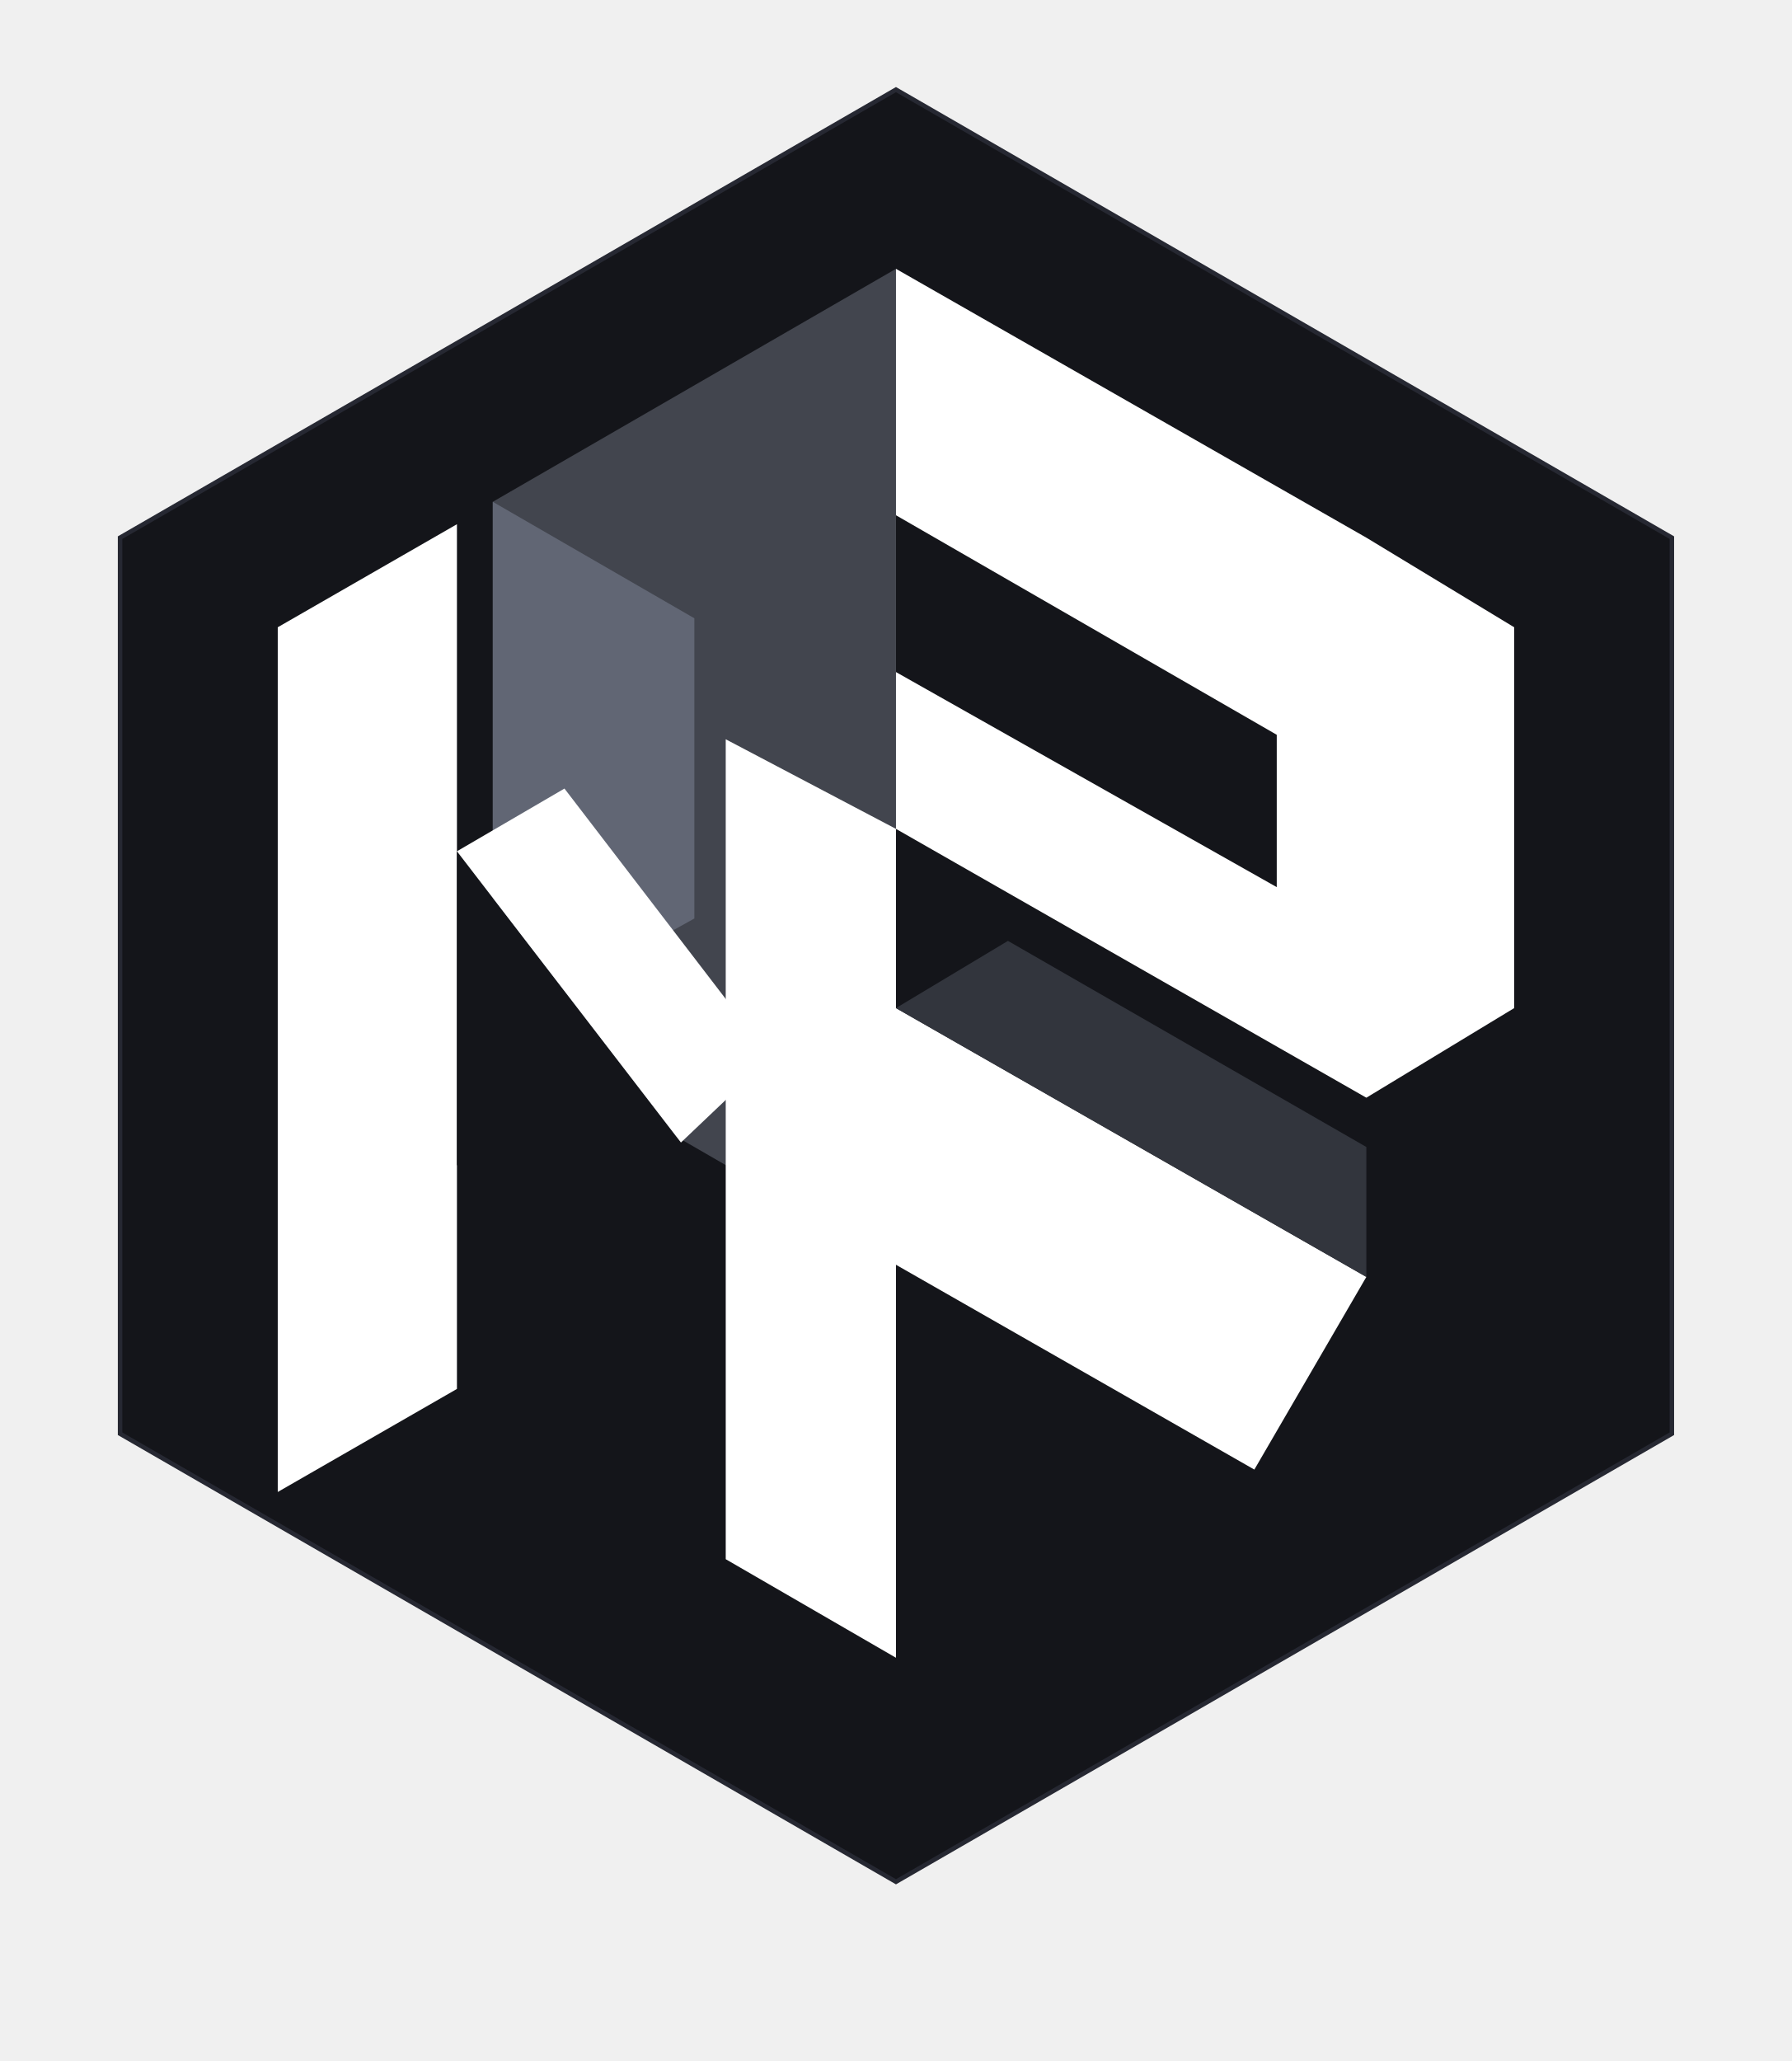
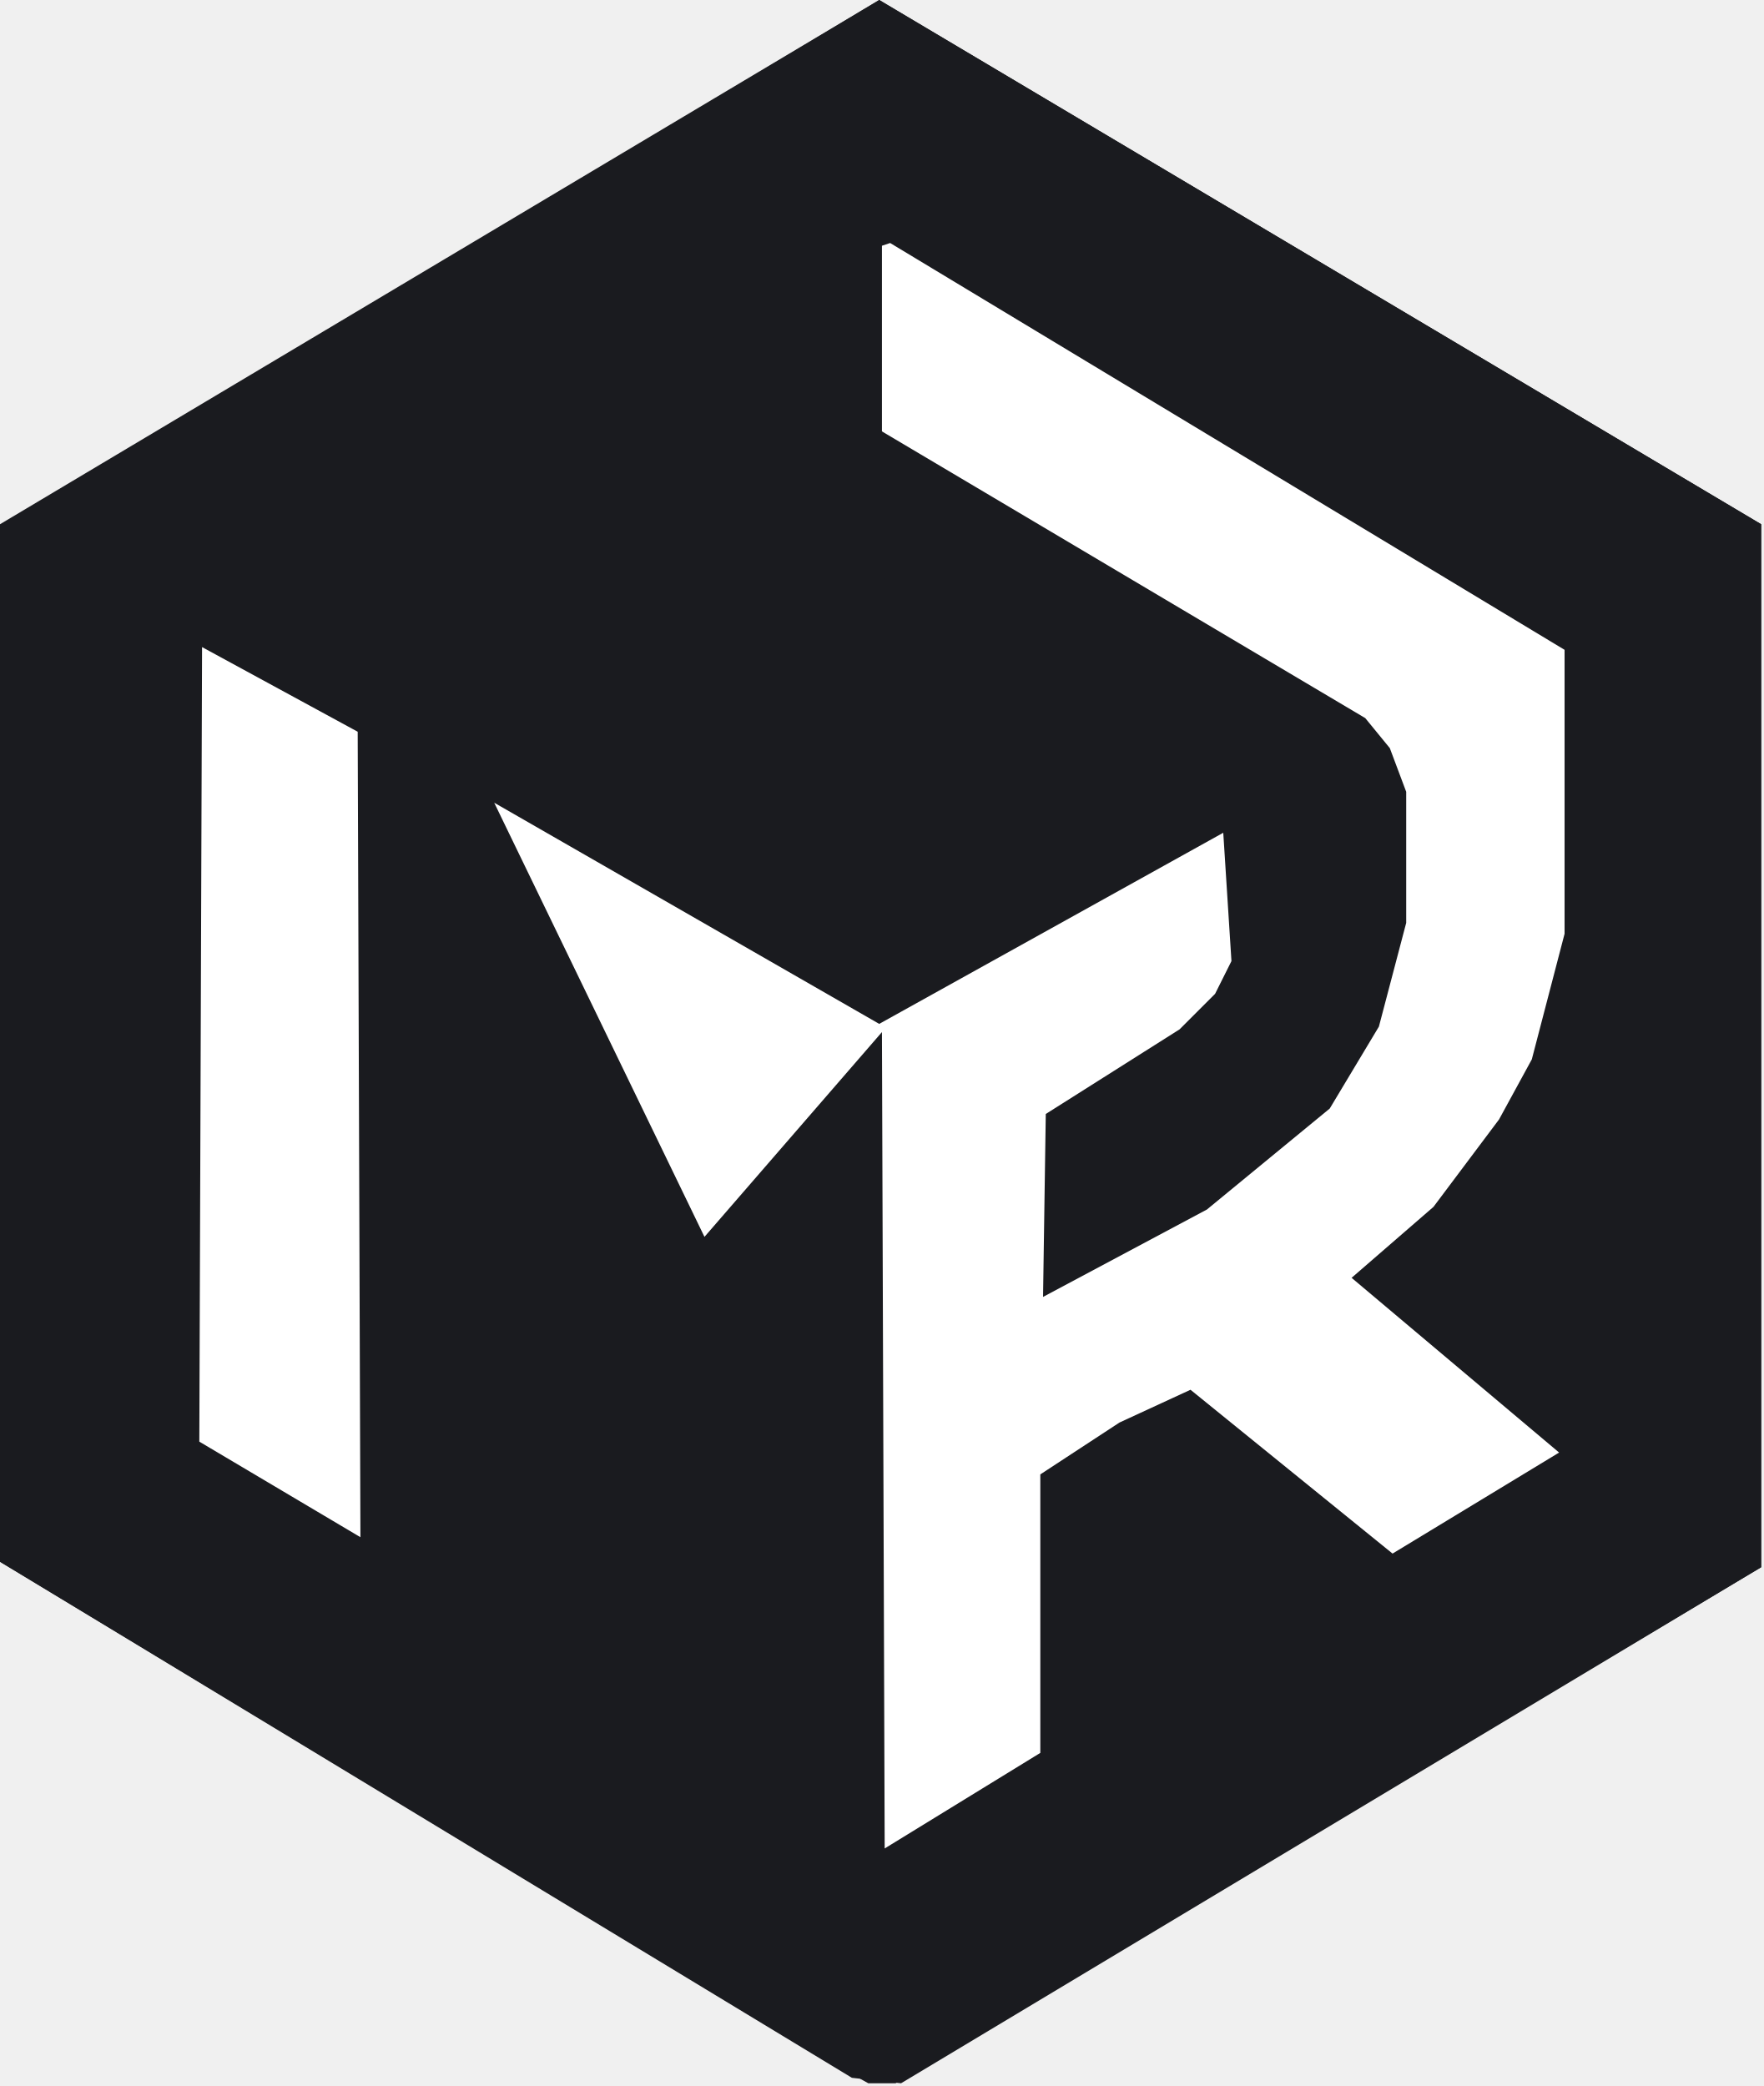
- <svg xmlns="http://www.w3.org/2000/svg" viewBox="0 0 400 460" fill="none" className="w-full h-full">
-   <polygon points="200,20 373.2,120 373.2,320 200,420 26.8,320 26.8,120" fill="#14151a" stroke="#262832" strokeWidth="2" />
-   <polygon points="200,60 110,112 110,230 200,282" fill="#42454e" />
-   <polygon points="110,112 155,138 155,205 110,230" fill="#616674" />
-   <polygon points="62,140 102,117 102,310 62,333" fill="#ffffff" />
-   <polygon points="102,190 152,255 152,320 102,260" fill="#14151a" />
-   <polygon points="102,190 126,176 172,236 152,255" fill="#ffffff" />
-   <polygon points="200,60 305,120 338,140 338,225 305,245 200,185" fill="#ffffff" />
-   <polygon points="200,115 285,164 285,198 200,150" fill="#14151a" />
-   <polygon points="162,165 200,185 200,370 162,348" fill="#ffffff" />
-   <polygon points="200,225 305,285 280,328 175,268" fill="#ffffff" />
-   <polygon points="200,225 225,210 305,256 305,285" fill="#32353d" />
+ <svg xmlns="http://www.w3.org/2000/svg" viewBox="0 0 323 382" fill="none" className="w-full h-full">
+   <g fill="#1a1b1f">
+     <path d="M 165.0,381.5 L 156.0,380.5 L 0.0,286.0 L 0.0,96.0 L 161.0,0.0 L 322.5,96.0 L 322.5,287.0 L 165.0,381.5 Z" />
+   </g>
+   <g fill="#505358">
+     <path d="M 161.0,187.5 L 125.0,165.5 L 124.0,166.5 L 115.0,159.5 L 114.0,160.5 L 105.0,155.5 L 96.0,148.5 L 95.0,149.5 L 93.0,146.5 L 92.0,147.5 L 52.0,126.5 L 51.0,124.5 L 50.0,125.5 L 40.0,120.5 L 38.5,118.0 L 161.0,43.5 L 161.0,187.5 Z" />
+     <path d="M 161.0,338.5 L 96.5,300.0 L 97.0,218.5 L 129.0,276.5 L 161.5,237.0 L 161.0,338.5 Z" />
+   </g>
+   <g fill="#1a1b1f">
+     <path d="M 164.0,381.5 L 159.0,381.5 L 150.0,376.5 L 0.0,286.0 L 0.0,97.0 L 161.0,0.0 L 322.5,96.0 L 322.5,287.0 L 164.0,381.5 Z" />
+     <path d="M 162.5,339.0 L 191.5,321.0 L 191.5,270.0 L 216.0,254.5 L 218.0,254.5 L 254.0,284.5 L 286.5,266.0 L 248.5,234.0 L 271.5,211.0 L 281.5,193.0 L 286.5,174.0 L 287.5,119.0 L 161.0,43.5 L 36.5,119.0 L 36.5,265.0 L 64.0,282.5 L 66.5,282.0 L 67.0,133.5 L 89.5,146.0 L 92.5,155.0 L 129.0,227.5 L 161.5,190.0 L 161.5,236.0 L 129.0,276.5 L 100.5,223.0 L 96.5,219.0 L 96.5,300.0 L 162.5,339.0 Z" />
+     <path d="M 192.0,237.5 L 191.5,204.0 L 217.0,188.5 L 223.5,182.0 L 226.5,173.0 L 225.5,152.0 L 222.0,152.5 L 161.5,187.0 L 162.0,79.5 L 248.0,130.5 L 254.5,138.0 L 256.5,144.0 L 256.5,172.0 L 253.5,184.0 L 246.5,198.0 L 232.0,213.5 L 192.0,237.5 Z" />
+   </g>
+   <g fill="#ffffff">
+     <path d="M 162.0,338.5 L 161.5,189.0 L 129.0,226.5 L 90.5,147.0 L 161.0,187.5 L 224.0,152.5 L 225.5,176.0 L 222.5,182.0 L 216.0,188.5 L 191.5,204.0 L 191.0,237.5 L 221.0,221.5 L 243.5,203.0 L 252.5,188.0 L 257.5,169.0 L 257.5,145.0 L 254.5,137.0 L 250.0,131.5 L 161.5,79.0 L 161.5,45.0 L 163.0,44.5 L 286.5,119.0 L 286.5,171.0 L 280.5,194.0 L 274.5,205.0 L 262.5,221.0 L 247.5,234.0 L 285.5,266.0 L 255.0,284.5 L 218.0,254.5 L 205.0,260.5 L 190.5,270.0 L 190.5,321.0 L 162.0,338.5 Z" />
+     <path d="M 66.0,281.5 L 36.5,264.0 L 37.0,118.5 L 65.5,134.0 L 66.0,281.5 Z" />
+   </g>
</svg>
